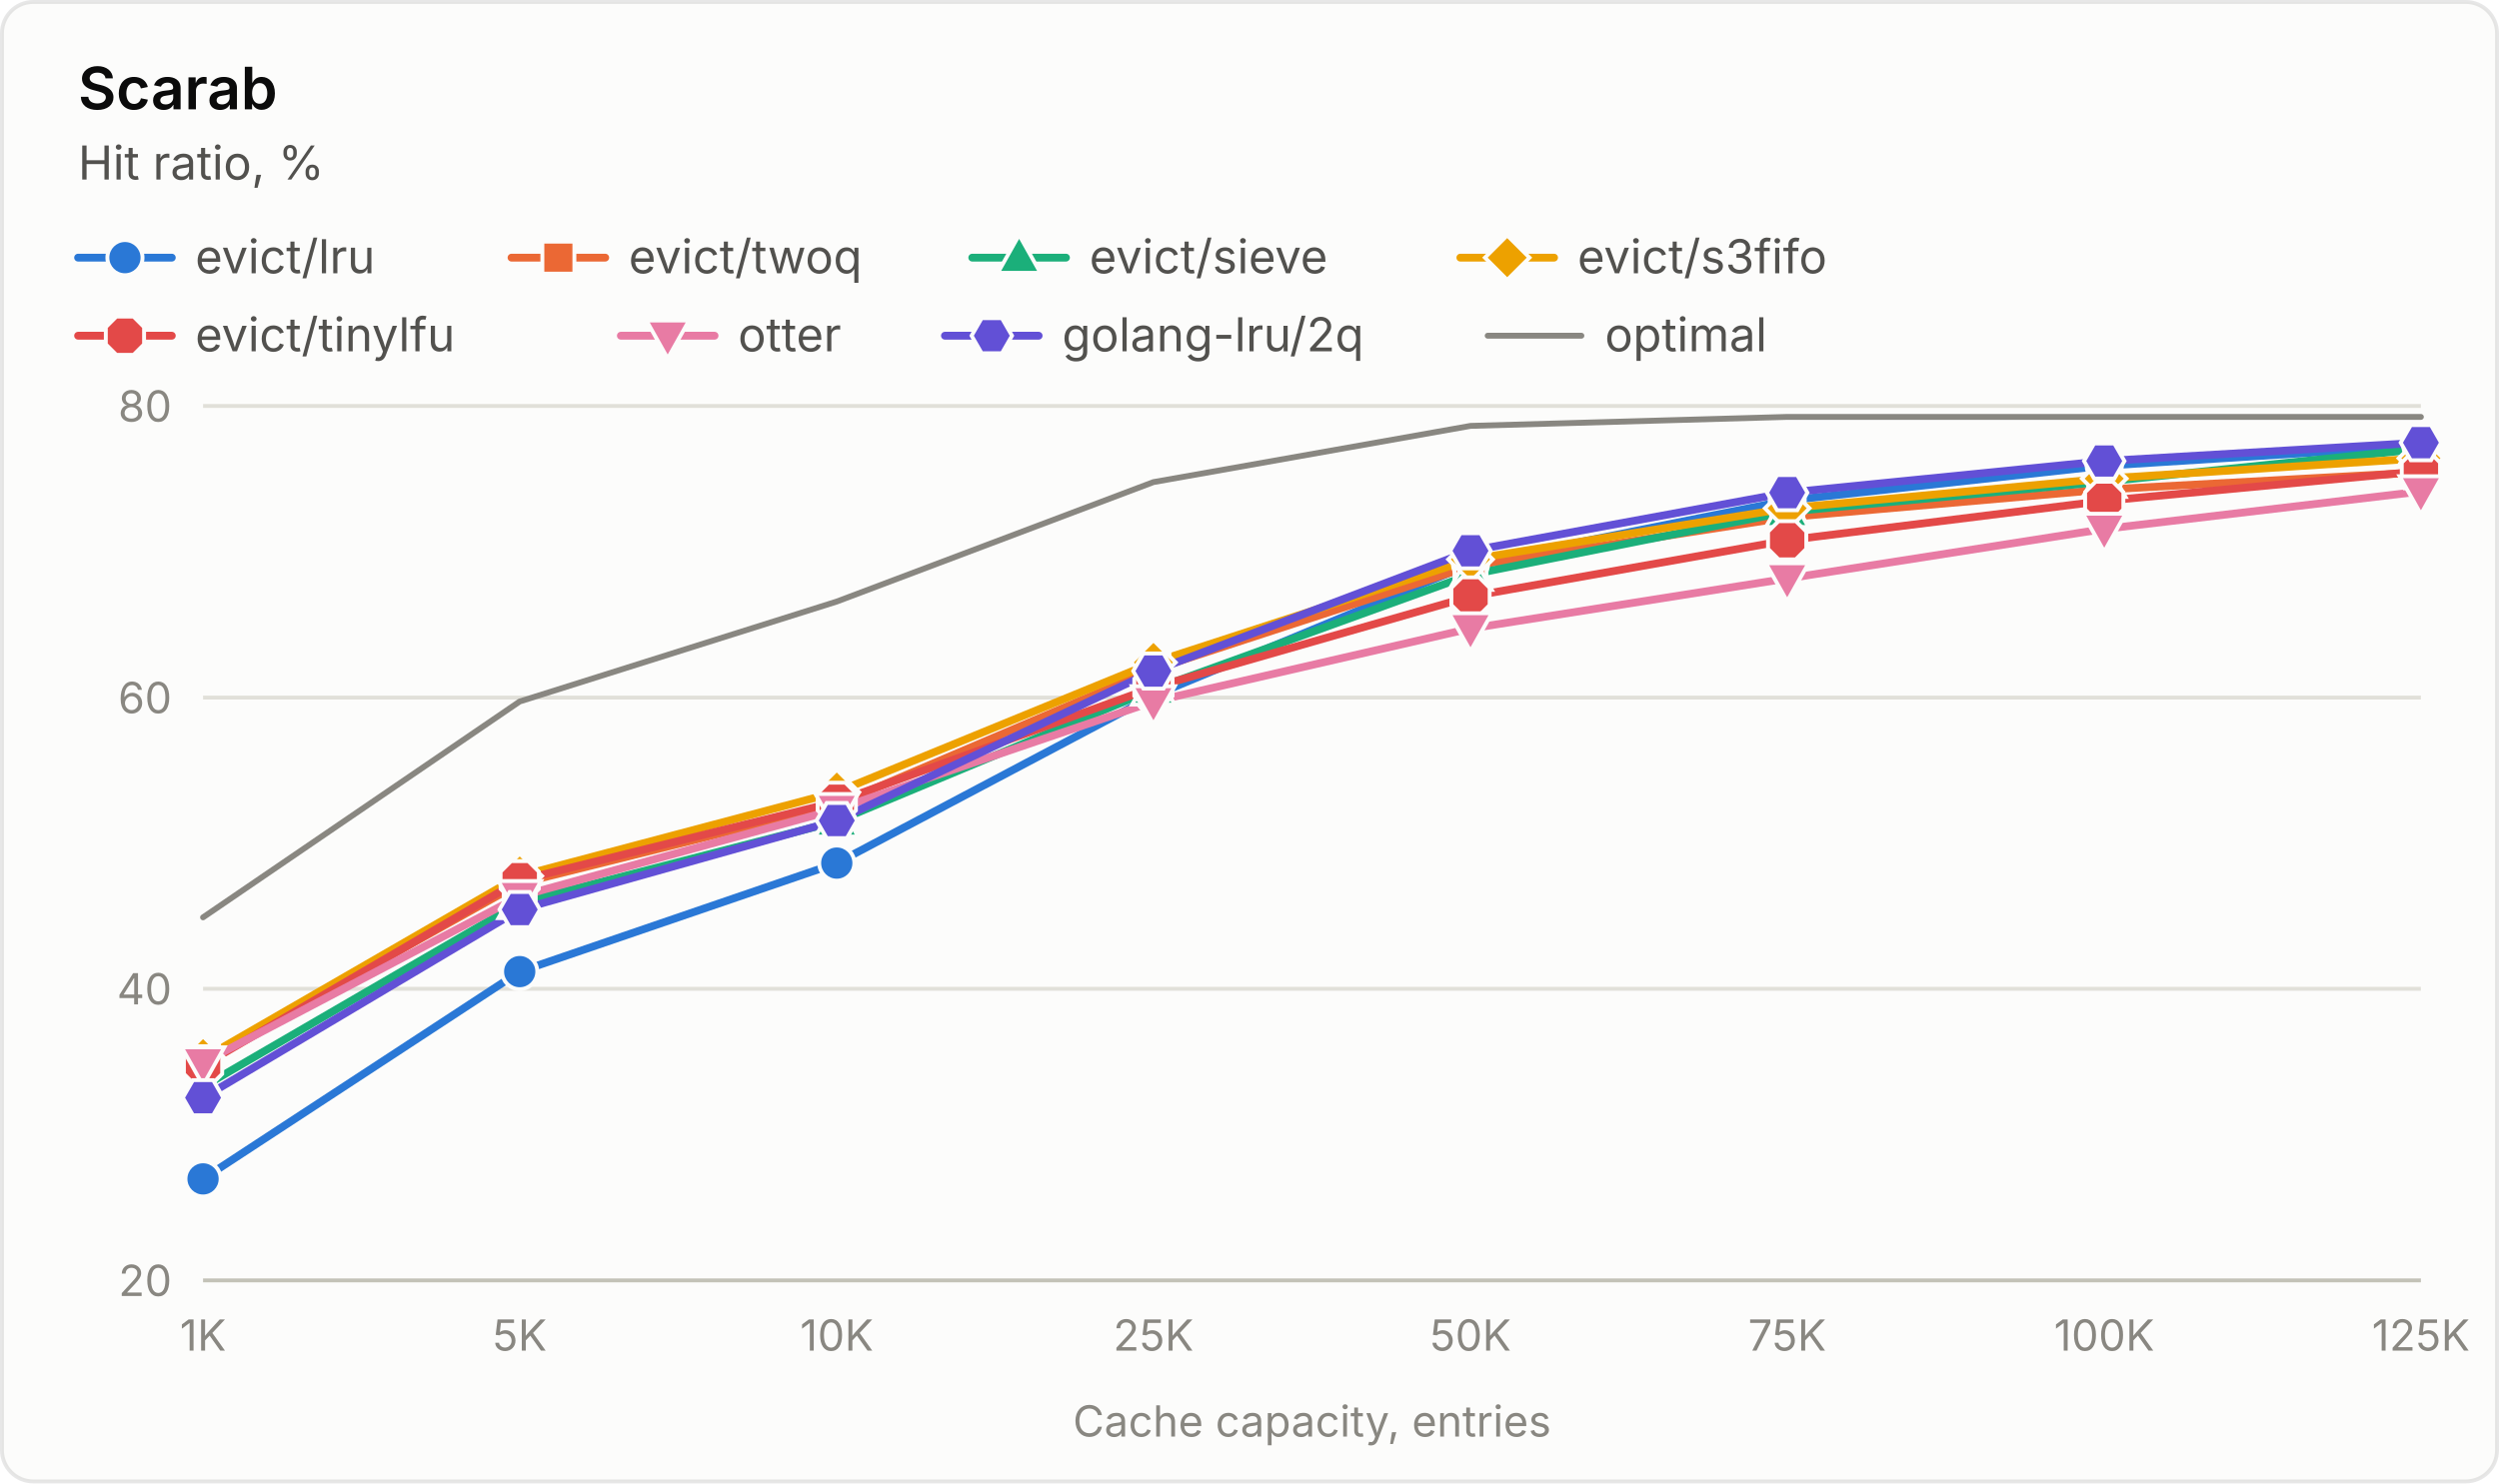
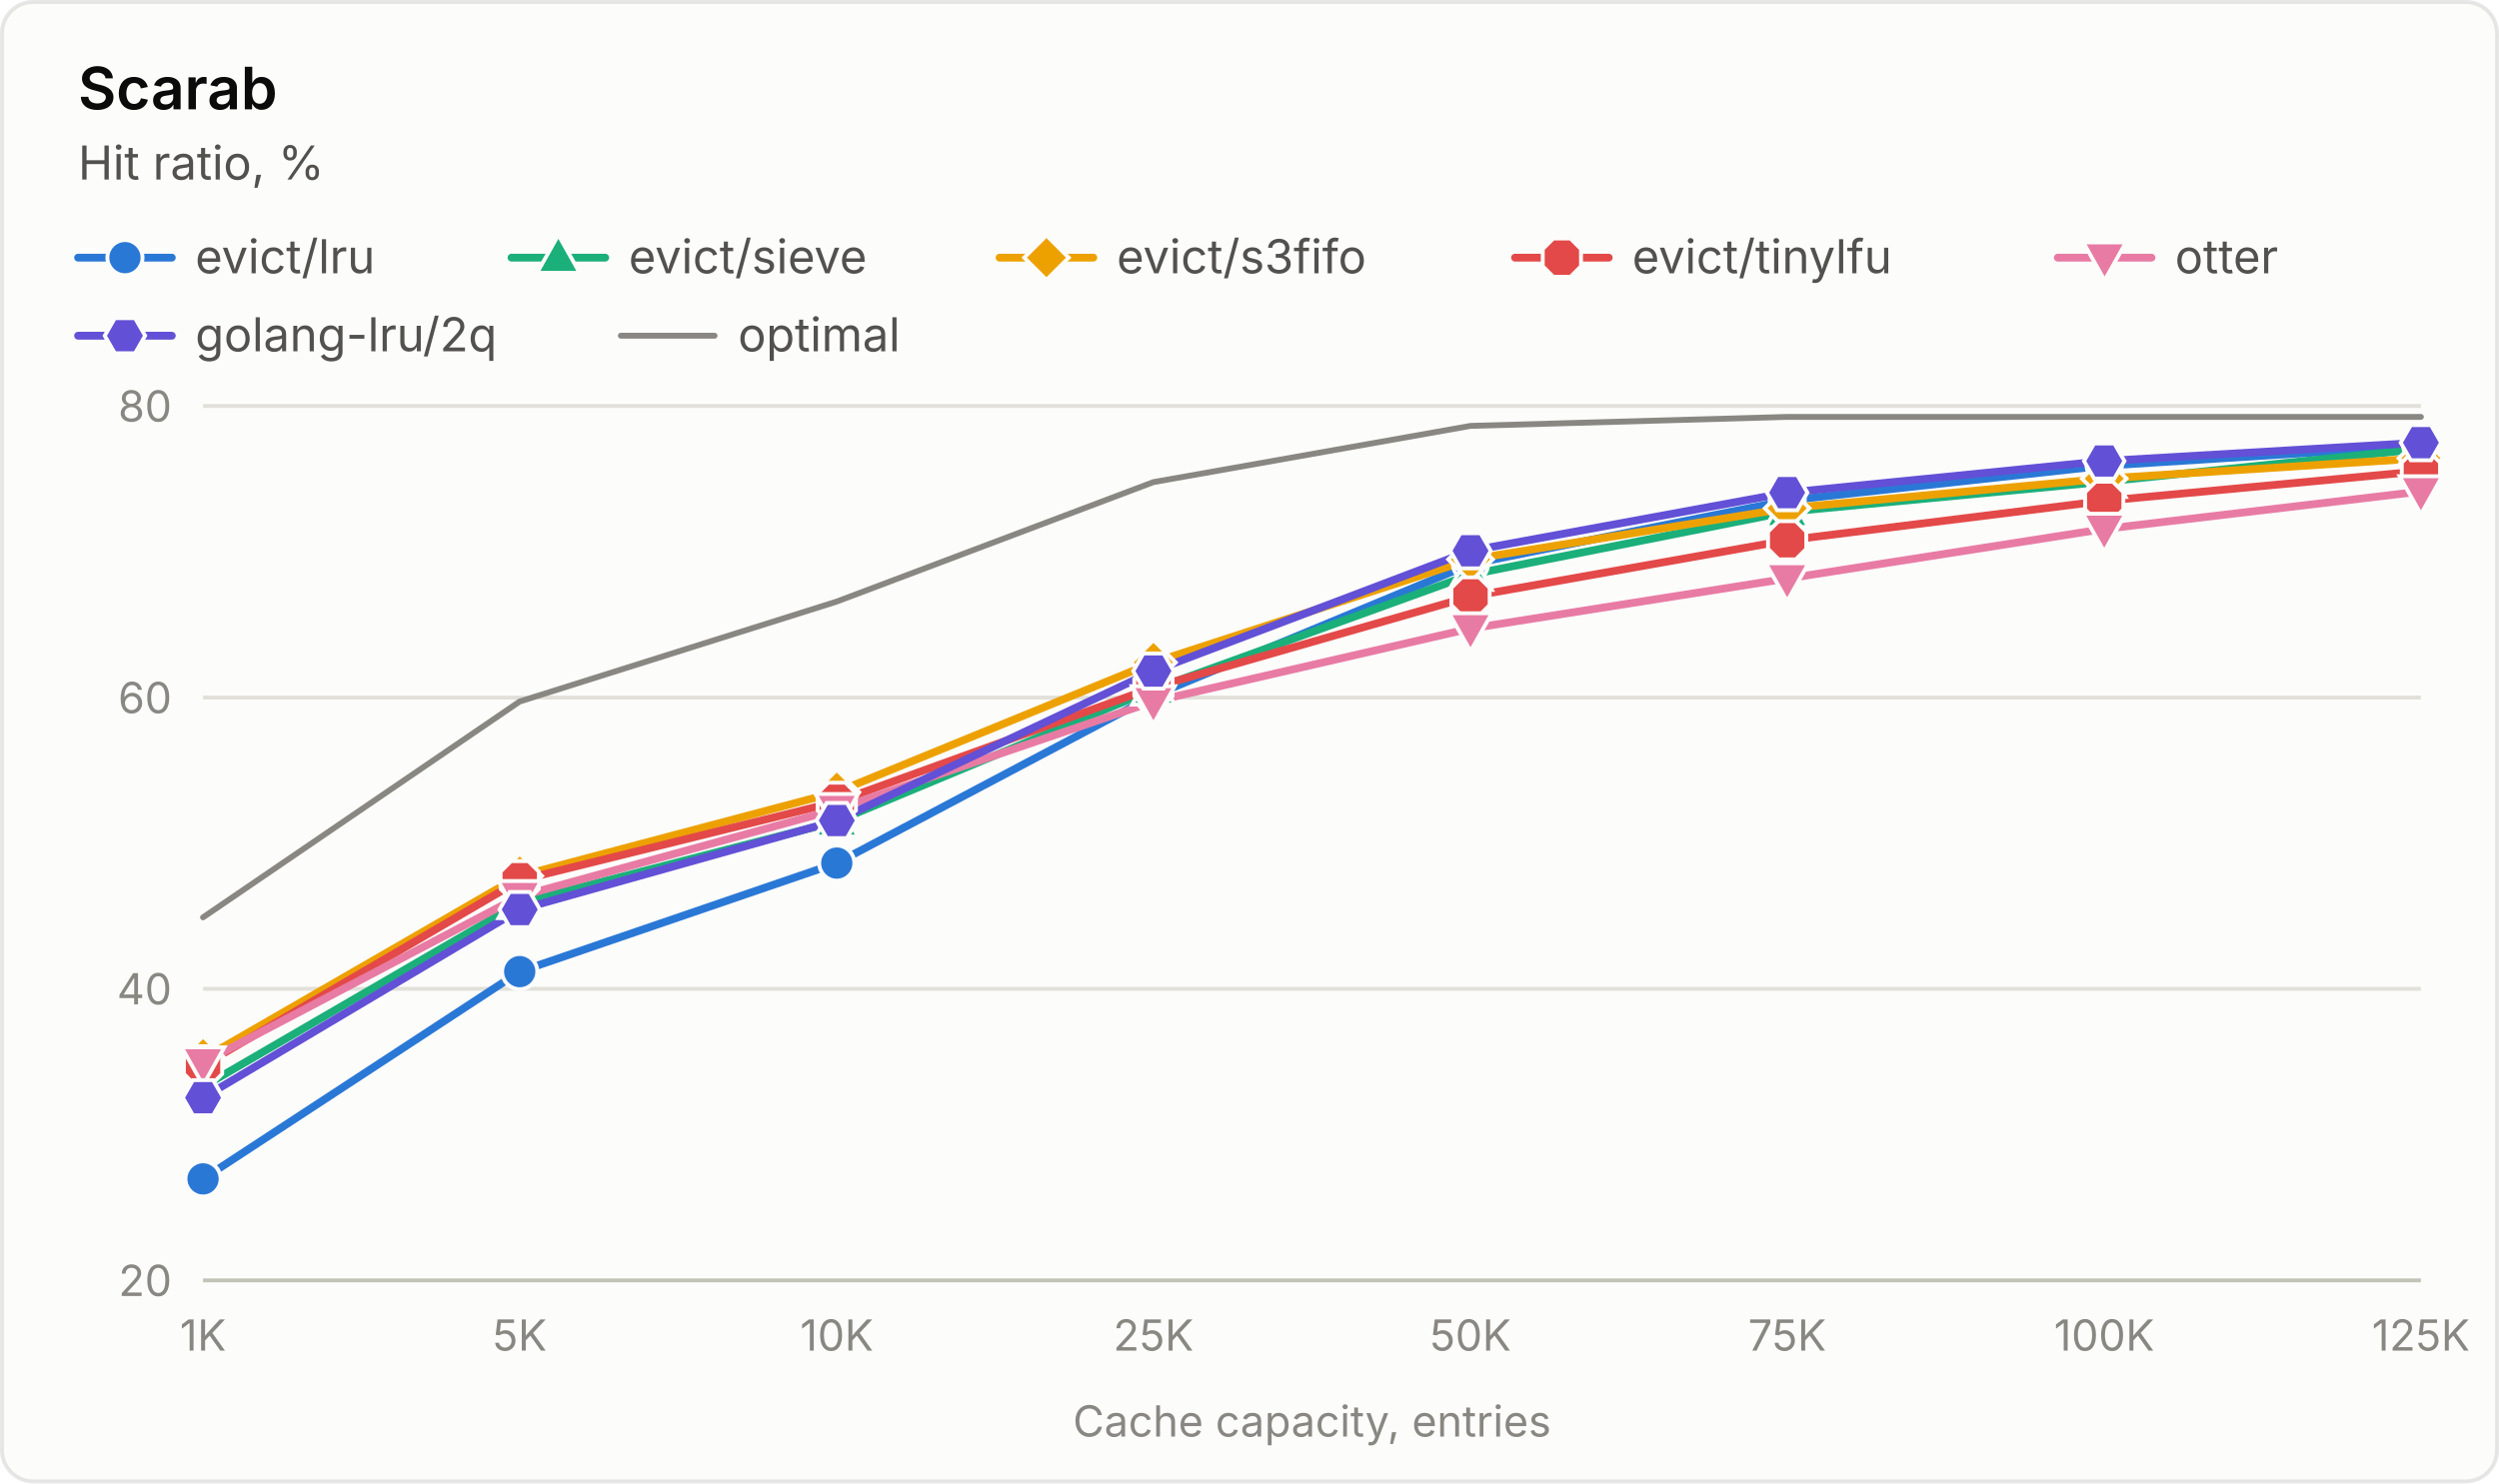
<svg xmlns="http://www.w3.org/2000/svg" viewBox="0 0 640 380" width="640" height="380" role="img" aria-labelledby="title desc">
  <style>
text { font-family: system-ui, -apple-system, "Segoe UI", sans-serif; }
.title { font-size: 15px; font-weight: 600; }
.unit, .legend { font-size: 12px; }
.tick { font-size: 11px; font-variant-numeric: tabular-nums; }
.grid, .axis { stroke-width: 1; }
.line { fill: none; stroke-width: 2; stroke-linejoin: round; stroke-linecap: round; }
.ref { fill: none; stroke-width: 1.5; stroke-linejoin: round; stroke-linecap: round; }
.mark { stroke-width: 2; paint-order: stroke; }
.surface { fill: #fcfcfb; stroke: rgba(11,11,11,0.10); }
.title { fill: #0b0b0b; }
.unit, .legend { fill: #52514e; }
.tick { fill: #898781; }
.grid { stroke: #e1e0d9; }
.axis { stroke: #c3c2b7; }
.ref { stroke: #898781; }
.mark { stroke: #fcfcfb; }
.s0 { stroke: #2a78d6; } .m0 { fill: #2a78d6; }
- .s1 { stroke: #eb6834; } .m1 { fill: #eb6834; }
.s2 { stroke: #1baf7a; } .m2 { fill: #1baf7a; }
.s3 { stroke: #eda100; } .m3 { fill: #eda100; }
.s7 { stroke: #e34948; } .m7 { fill: #e34948; }
.s4 { stroke: #e87ba4; } .m4 { fill: #e87ba4; }
.s6 { stroke: #6250d6; } .m6 { fill: #6250d6; }
@media (prefers-color-scheme: dark) {
  .surface { fill: #1a1a19; stroke: rgba(255,255,255,0.10); }
  .title { fill: #f0efec; }
  .unit, .legend { fill: #c3c2b7; }
  .tick { fill: #898781; }
  .grid { stroke: #2c2c2a; }
  .axis { stroke: #383835; }
  .ref { stroke: #898781; }
  .mark { stroke: #1a1a19; }
  .s0 { stroke: #3987e5; } .m0 { fill: #3987e5; }
-   .s1 { stroke: #d95926; } .m1 { fill: #d95926; }
  .s2 { stroke: #199e70; } .m2 { fill: #199e70; }
  .s3 { stroke: #c98500; } .m3 { fill: #c98500; }
  .s7 { stroke: #e66767; } .m7 { fill: #e66767; }
  .s4 { stroke: #d55181; } .m4 { fill: #d55181; }
  .s6 { stroke: #9085e9; } .m6 { fill: #9085e9; }
}
</style>
  <rect class="surface" x="0.5" y="0.5" width="639" height="379" rx="8" />
  <text class="title" x="20" y="28">Scarab</text>
  <text class="unit" x="20" y="46">Hit ratio, %</text>
  <path class="line s0" d="M20,66 h24" />
  <circle class="mark m0" cx="32" cy="66" r="4" />
  <text class="legend" x="50" y="70">evict/lru</text>
-   <path class="line s1" d="M131,66 h24" />
-   <path class="mark m1" d="M139.4,62.4L146.6,62.4L146.6,69.6L139.4,69.6Z" />
-   <text class="legend" x="161" y="70">evict/twoq</text>
-   <path class="line s2" d="M249,66 h24" />
-   <path class="mark m2" d="M261,61.2L265.6,69.4L256.4,69.4Z" />
-   <text class="legend" x="279" y="70">evict/sieve</text>
-   <path class="line s3" d="M374,66 h24" />
-   <path class="mark m3" d="M386,61L391,66L386,71L381,66Z" />
-   <text class="legend" x="404" y="70">evict/s3fifo</text>
-   <path class="line s7" d="M20,86 h24" />
-   <path class="mark m7" d="M30,81.6L34,81.6L36.4,84L36.4,88L34,90.4L30,90.4L27.6,88L27.6,84Z" />
-   <text class="legend" x="50" y="90">evict/tinylfu</text>
-   <path class="line s4" d="M159,86 h24" />
-   <path class="mark m4" d="M171,90.8L175.6,82.6L166.4,82.6Z" />
-   <text class="legend" x="189" y="90">otter</text>
-   <path class="line s6" d="M242,86 h24" />
-   <path class="mark m6" d="M251.7,82L256.3,82L258.6,86L256.3,90L251.7,90L249.4,86Z" />
-   <text class="legend" x="272" y="90">golang-lru/2q</text>
-   <path class="ref" d="M381,86 h24" />
-   <text class="legend" x="411" y="90">optimal</text>
+   <path class="line s2" d="M131,66 h24" />
+   <path class="mark m2" d="M143,61.2L147.6,69.4L138.4,69.4Z" />
+   <text class="legend" x="161" y="70">evict/sieve</text>
+   <path class="line s3" d="M256,66 h24" />
+   <path class="mark m3" d="M268,61L273,66L268,71L263,66Z" />
+   <text class="legend" x="286" y="70">evict/s3fifo</text>
+   <path class="line s7" d="M388,66 h24" />
+   <path class="mark m7" d="M398,61.6L402,61.6L404.4,64L404.4,68L402,70.4L398,70.4L395.6,68L395.6,64Z" />
+   <text class="legend" x="418" y="70">evict/tinylfu</text>
+   <path class="line s4" d="M527,66 h24" />
+   <path class="mark m4" d="M539,70.8L543.6,62.6L534.4,62.6Z" />
+   <text class="legend" x="557" y="70">otter</text>
+   <path class="line s6" d="M20,86 h24" />
+   <path class="mark m6" d="M29.7,82L34.3,82L36.6,86L34.3,90L29.7,90L27.4,86Z" />
+   <text class="legend" x="50" y="90">golang-lru/2q</text>
+   <path class="ref" d="M159,86 h24" />
+   <text class="legend" x="189" y="90">optimal</text>
  <path class="axis" d="M52,328 h568" />
  <text class="tick" x="44" y="332" text-anchor="end">20</text>
  <path class="grid" d="M52,253.3 h568" />
  <text class="tick" x="44" y="257.3" text-anchor="end">40</text>
  <path class="grid" d="M52,178.7 h568" />
  <text class="tick" x="44" y="182.7" text-anchor="end">60</text>
  <path class="grid" d="M52,104 h568" />
  <text class="tick" x="44" y="108" text-anchor="end">80</text>
  <text class="tick" x="52" y="346" text-anchor="middle">1K</text>
  <text class="tick" x="133.1" y="346" text-anchor="middle">5K</text>
  <text class="tick" x="214.3" y="346" text-anchor="middle">10K</text>
  <text class="tick" x="295.4" y="346" text-anchor="middle">25K</text>
  <text class="tick" x="376.6" y="346" text-anchor="middle">50K</text>
  <text class="tick" x="457.7" y="346" text-anchor="middle">75K</text>
  <text class="tick" x="538.9" y="346" text-anchor="middle">100K</text>
  <text class="tick" x="620" y="346" text-anchor="middle">125K</text>
  <text class="tick" x="336" y="368" text-anchor="middle">Cache capacity, entries</text>
  <path class="line s0" d="M52,302L133.1,248.9L214.3,221.1L295.4,178.2L376.6,144.5L457.7,128.2L538.9,119.3L620,114.2" />
-   <path class="line s1" d="M52,271.6L133.1,226.3L214.3,206.1L295.4,171.5L376.6,145L457.7,132.5L538.9,125.4L620,121" />
  <path class="line s2" d="M52,278.4L133.1,231.3L214.3,210.4L295.4,176.6L376.6,147.2L457.7,131.1L538.9,123.4L620,115" />
  <path class="line s3" d="M52,271.2L133.1,224.4L214.3,202.9L295.4,169.7L376.6,143.3L457.7,130.2L538.9,122.6L620,117.4" />
  <path class="line s7" d="M52,272.9L133.1,225.5L214.3,205.4L295.4,176.1L376.6,152.8L457.7,138.4L538.9,128.3L620,120.7" />
  <path class="line s4" d="M52,272.2L133.1,229.6L214.3,207.3L295.4,179.7L376.6,161L457.7,148.2L538.9,135.5L620,125.9" />
  <path class="line s6" d="M52,281.2L133.1,233L214.3,210.2L295.4,171.9L376.6,141.1L457.7,126.2L538.9,118.1L620,113.4" />
  <path class="ref" d="M52,235L133.1,179.7L214.3,154.1L295.4,123.5L376.6,109.1L457.7,106.8L538.9,106.8L620,106.8" />
  <g>
    <circle class="mark m0" cx="52" cy="302" r="4" />
  </g>
  <g>
    <circle class="mark m0" cx="133.1" cy="248.9" r="4" />
  </g>
  <g>
    <circle class="mark m0" cx="214.3" cy="221.1" r="4" />
  </g>
  <g>
    <circle class="mark m0" cx="295.4" cy="178.2" r="4" />
  </g>
  <g>
    <circle class="mark m0" cx="376.6" cy="144.5" r="4" />
  </g>
  <g>
    <circle class="mark m0" cx="457.7" cy="128.2" r="4" />
  </g>
  <g>
    <circle class="mark m0" cx="538.9" cy="119.3" r="4" />
  </g>
  <g>
    <circle class="mark m0" cx="620" cy="114.2" r="4" />
  </g>
  <g>
-     <path class="mark m1" d="M48.4,268L55.6,268L55.6,275.2L48.4,275.2Z" />
-   </g>
-   <g>
-     <path class="mark m1" d="M129.5,222.7L136.7,222.7L136.7,229.9L129.5,229.9Z" />
-   </g>
-   <g>
-     <path class="mark m1" d="M210.7,202.5L217.9,202.5L217.9,209.7L210.7,209.7Z" />
-   </g>
-   <g>
-     <path class="mark m1" d="M291.8,167.9L299,167.9L299,175.1L291.8,175.1Z" />
-   </g>
-   <g>
-     <path class="mark m1" d="M373,141.4L380.2,141.4L380.2,148.6L373,148.6Z" />
-   </g>
-   <g>
-     <path class="mark m1" d="M454.1,128.9L461.3,128.9L461.3,136.1L454.1,136.1Z" />
-   </g>
-   <g>
-     <path class="mark m1" d="M535.3,121.8L542.5,121.8L542.5,129L535.3,129Z" />
-   </g>
-   <g>
-     <path class="mark m1" d="M616.4,117.4L623.6,117.4L623.6,124.6L616.4,124.6Z" />
-   </g>
-   <g>
    <path class="mark m2" d="M52,273.6L56.6,281.8L47.4,281.8Z" />
  </g>
  <g>
    <path class="mark m2" d="M133.1,226.5L137.7,234.7L128.5,234.7Z" />
  </g>
  <g>
    <path class="mark m2" d="M214.3,205.6L218.9,213.8L209.7,213.8Z" />
  </g>
  <g>
    <path class="mark m2" d="M295.4,171.8L300,180L290.8,180Z" />
  </g>
  <g>
    <path class="mark m2" d="M376.6,142.4L381.2,150.6L372,150.6Z" />
  </g>
  <g>
    <path class="mark m2" d="M457.7,126.3L462.3,134.5L453.1,134.5Z" />
  </g>
  <g>
    <path class="mark m2" d="M538.9,118.6L543.5,126.8L534.3,126.8Z" />
  </g>
  <g>
    <path class="mark m2" d="M620,110.2L624.6,118.4L615.4,118.4Z" />
  </g>
  <g>
    <path class="mark m3" d="M52,266.2L57,271.2L52,276.2L47,271.2Z" />
  </g>
  <g>
    <path class="mark m3" d="M133.1,219.4L138.1,224.4L133.1,229.4L128.1,224.4Z" />
  </g>
  <g>
    <path class="mark m3" d="M214.3,197.9L219.3,202.9L214.3,207.9L209.3,202.9Z" />
  </g>
  <g>
    <path class="mark m3" d="M295.4,164.7L300.4,169.7L295.4,174.7L290.4,169.7Z" />
  </g>
  <g>
    <path class="mark m3" d="M376.6,138.3L381.6,143.3L376.6,148.3L371.6,143.3Z" />
  </g>
  <g>
    <path class="mark m3" d="M457.7,125.2L462.7,130.2L457.7,135.2L452.7,130.2Z" />
  </g>
  <g>
    <path class="mark m3" d="M538.9,117.6L543.9,122.6L538.9,127.6L533.9,122.6Z" />
  </g>
  <g>
    <path class="mark m3" d="M620,112.4L625,117.4L620,122.4L615,117.4Z" />
  </g>
  <g>
    <path class="mark m7" d="M50,268.5L54,268.5L56.4,270.9L56.4,274.9L54,277.3L50,277.3L47.6,274.9L47.6,270.9Z" />
  </g>
  <g>
    <path class="mark m7" d="M131.1,221.1L135.1,221.1L137.5,223.5L137.5,227.5L135.1,229.9L131.1,229.9L128.7,227.5L128.7,223.5Z" />
  </g>
  <g>
    <path class="mark m7" d="M212.3,201L216.3,201L218.7,203.4L218.7,207.4L216.3,209.8L212.3,209.8L209.9,207.4L209.9,203.4Z" />
  </g>
  <g>
    <path class="mark m7" d="M293.4,171.7L297.4,171.7L299.8,174.1L299.8,178.1L297.4,180.5L293.4,180.5L291,178.1L291,174.1Z" />
  </g>
  <g>
    <path class="mark m7" d="M374.6,148.4L378.6,148.4L381,150.8L381,154.8L378.6,157.2L374.6,157.2L372.2,154.8L372.2,150.8Z" />
  </g>
  <g>
    <path class="mark m7" d="M455.7,134L459.7,134L462.1,136.4L462.1,140.4L459.7,142.8L455.7,142.8L453.3,140.4L453.3,136.4Z" />
  </g>
  <g>
    <path class="mark m7" d="M536.9,123.9L540.9,123.9L543.3,126.3L543.3,130.3L540.9,132.7L536.9,132.7L534.5,130.3L534.5,126.3Z" />
  </g>
  <g>
    <path class="mark m7" d="M618,116.3L622,116.3L624.4,118.7L624.4,122.7L622,125.1L618,125.1L615.6,122.7L615.6,118.7Z" />
  </g>
  <g>
    <path class="mark m4" d="M52,277L56.6,268.8L47.4,268.8Z" />
  </g>
  <g>
    <path class="mark m4" d="M133.1,234.4L137.7,226.2L128.5,226.2Z" />
  </g>
  <g>
    <path class="mark m4" d="M214.3,212.1L218.9,203.9L209.7,203.9Z" />
  </g>
  <g>
    <path class="mark m4" d="M295.4,184.5L300,176.3L290.8,176.3Z" />
  </g>
  <g>
    <path class="mark m4" d="M376.6,165.8L381.2,157.6L372,157.6Z" />
  </g>
  <g>
    <path class="mark m4" d="M457.7,153L462.3,144.8L453.1,144.8Z" />
  </g>
  <g>
    <path class="mark m4" d="M538.9,140.3L543.5,132.1L534.3,132.1Z" />
  </g>
  <g>
    <path class="mark m4" d="M620,130.7L624.6,122.5L615.4,122.5Z" />
  </g>
  <g>
    <path class="mark m6" d="M49.7,277.2L54.3,277.2L56.6,281.2L54.3,285.2L49.7,285.2L47.4,281.2Z" />
  </g>
  <g>
    <path class="mark m6" d="M130.8,229L135.4,229L137.7,233L135.4,237L130.8,237L128.5,233Z" />
  </g>
  <g>
    <path class="mark m6" d="M212,206.2L216.6,206.2L218.9,210.2L216.6,214.2L212,214.2L209.7,210.2Z" />
  </g>
  <g>
    <path class="mark m6" d="M293.1,167.9L297.7,167.9L300,171.9L297.7,175.9L293.1,175.9L290.8,171.9Z" />
  </g>
  <g>
    <path class="mark m6" d="M374.3,137.1L378.9,137.1L381.2,141.1L378.9,145.1L374.3,145.1L372,141.1Z" />
  </g>
  <g>
    <path class="mark m6" d="M455.4,122.2L460,122.2L462.3,126.2L460,130.2L455.4,130.2L453.1,126.2Z" />
  </g>
  <g>
    <path class="mark m6" d="M536.6,114.1L541.2,114.1L543.5,118.1L541.2,122.1L536.6,122.1L534.3,118.1Z" />
  </g>
  <g>
    <path class="mark m6" d="M617.7,109.4L622.3,109.4L624.6,113.4L622.3,117.4L617.7,117.4L615.4,113.4Z" />
  </g>
</svg>
